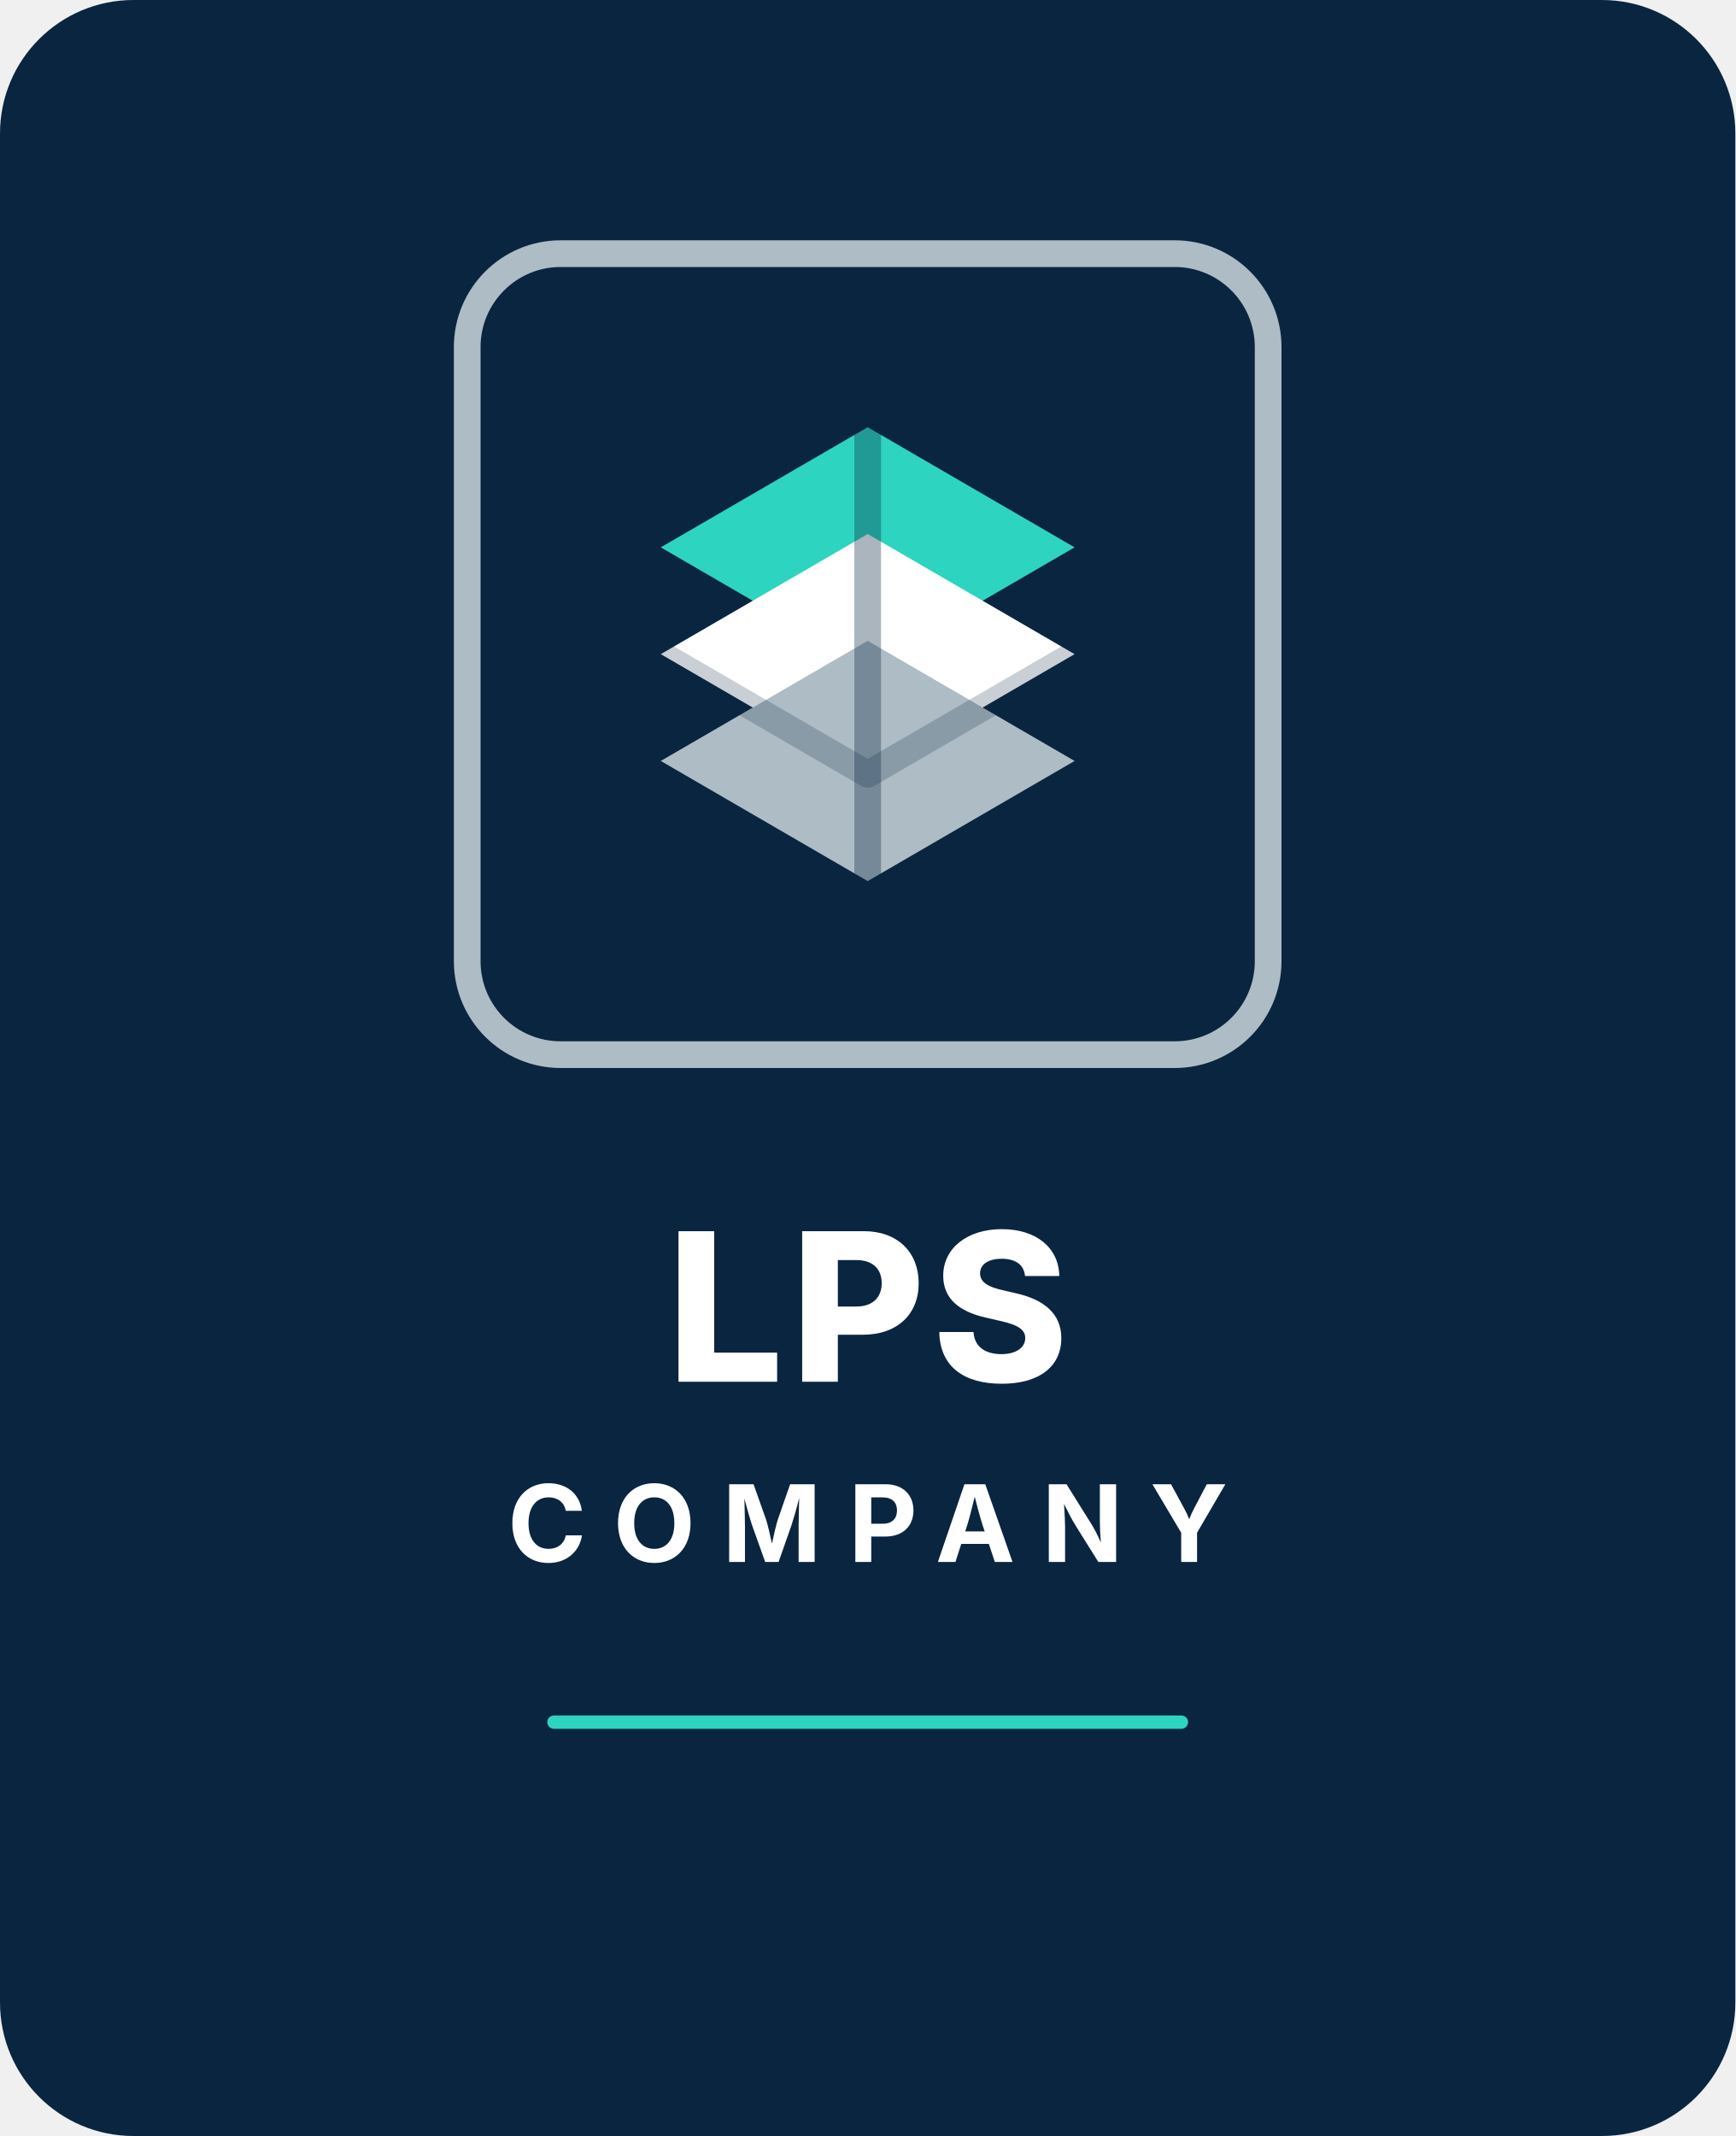
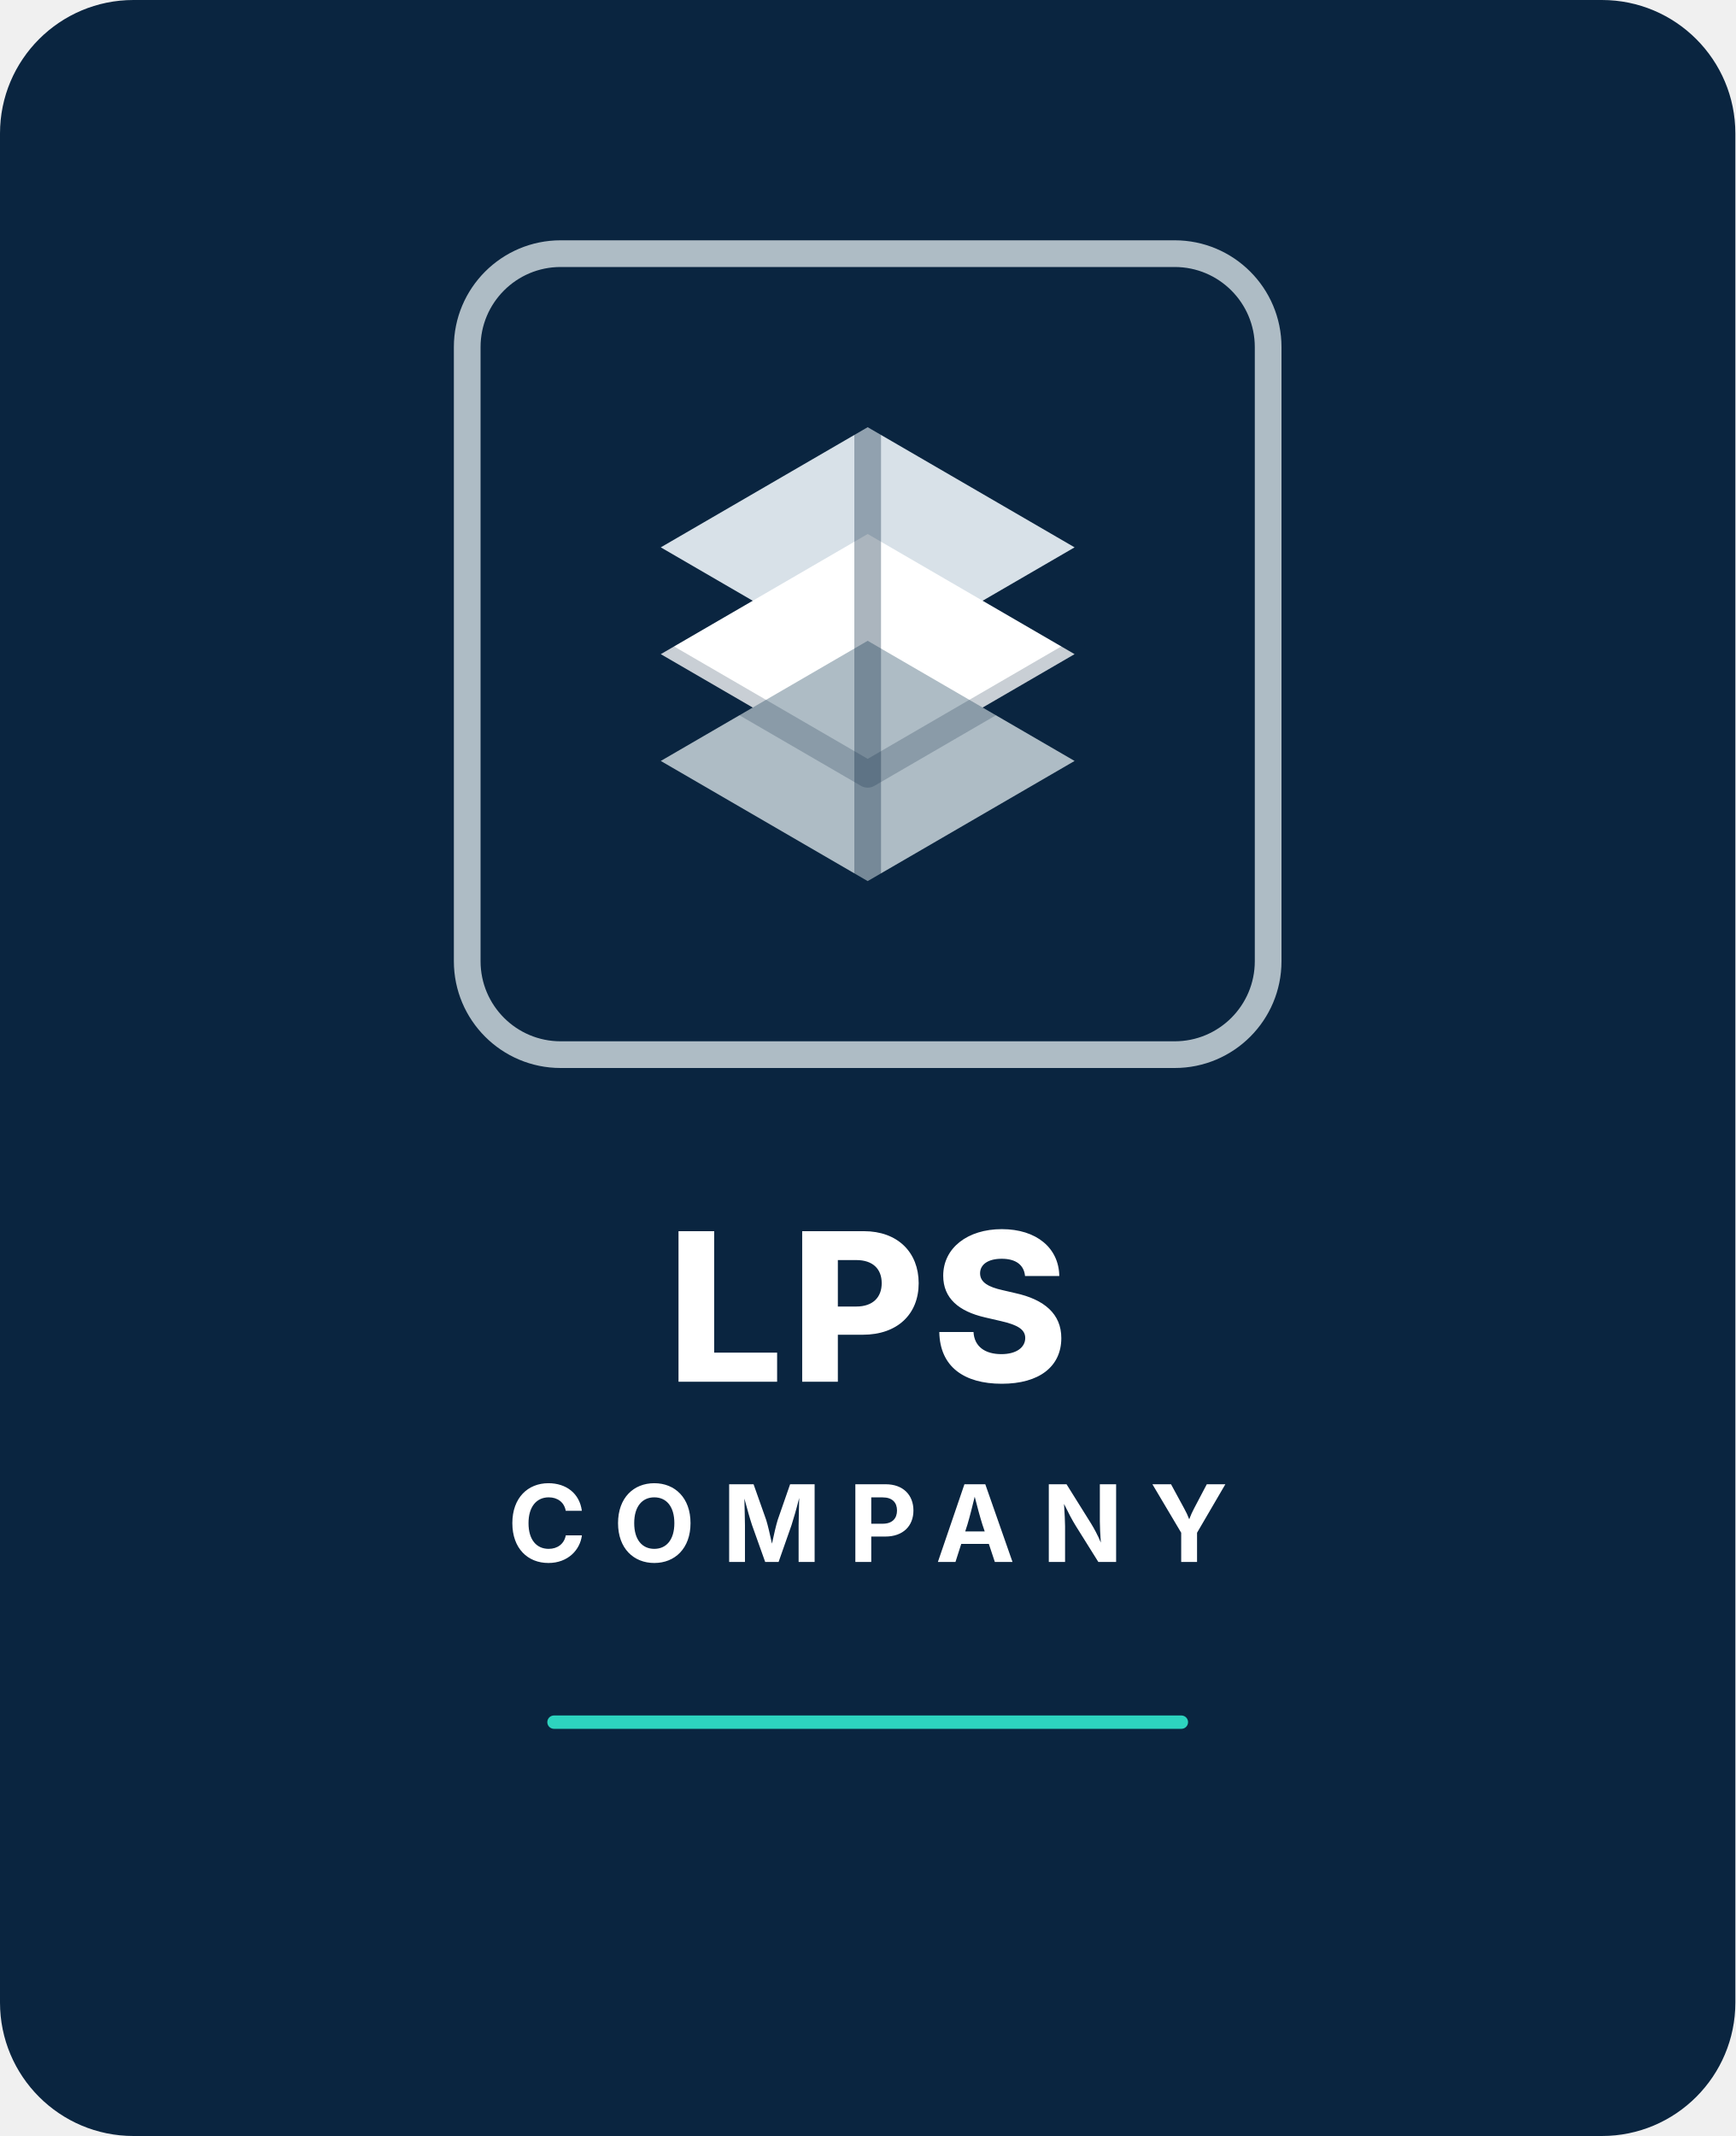
<svg xmlns="http://www.w3.org/2000/svg" viewBox="0 0 520 640" role="img" aria-labelledby="title desc">
  <rect width="520" height="640" rx="40" fill="#0A2540" />
  <g transform="translate(140 76)">
    <rect x="0" y="0" width="240" height="240" rx="28" fill="none" stroke="#AEBCC5" stroke-width="8" />
-     <path d="M58 88L120 52L182 88L120 124Z" fill="#2DD4BF" />
+     <path d="M58 88L120 52L182 88L120 124Z" fill="#D8E1E8" />
    <path d="M58 120L120 84L182 120L120 156Z" fill="#FFFFFF" />
    <path d="M58 152L120 116L182 152L120 188Z" fill="#AEBCC5" />
    <path d="M120 54V186" stroke="#0A2540" stroke-width="8" stroke-linecap="round" opacity=".34" />
    <path d="M58 120L120 156L182 120" fill="none" stroke="#0A2540" stroke-width="8" stroke-linecap="round" stroke-linejoin="round" opacity=".22" />
  </g>
  <text x="260" y="414" text-anchor="middle" fill="#FFFFFF" font-family="Inter, Arial, sans-serif" font-size="62" font-weight="800" letter-spacing="2">LPS</text>
  <text x="260" y="468" text-anchor="middle" fill="#FFFFFF" font-family="Inter, Arial, sans-serif" font-size="32" font-weight="700" letter-spacing="8">COMPANY</text>
  <path d="M166 516h188" stroke="#2DD4BF" stroke-width="4" stroke-linecap="round" />
</svg>
